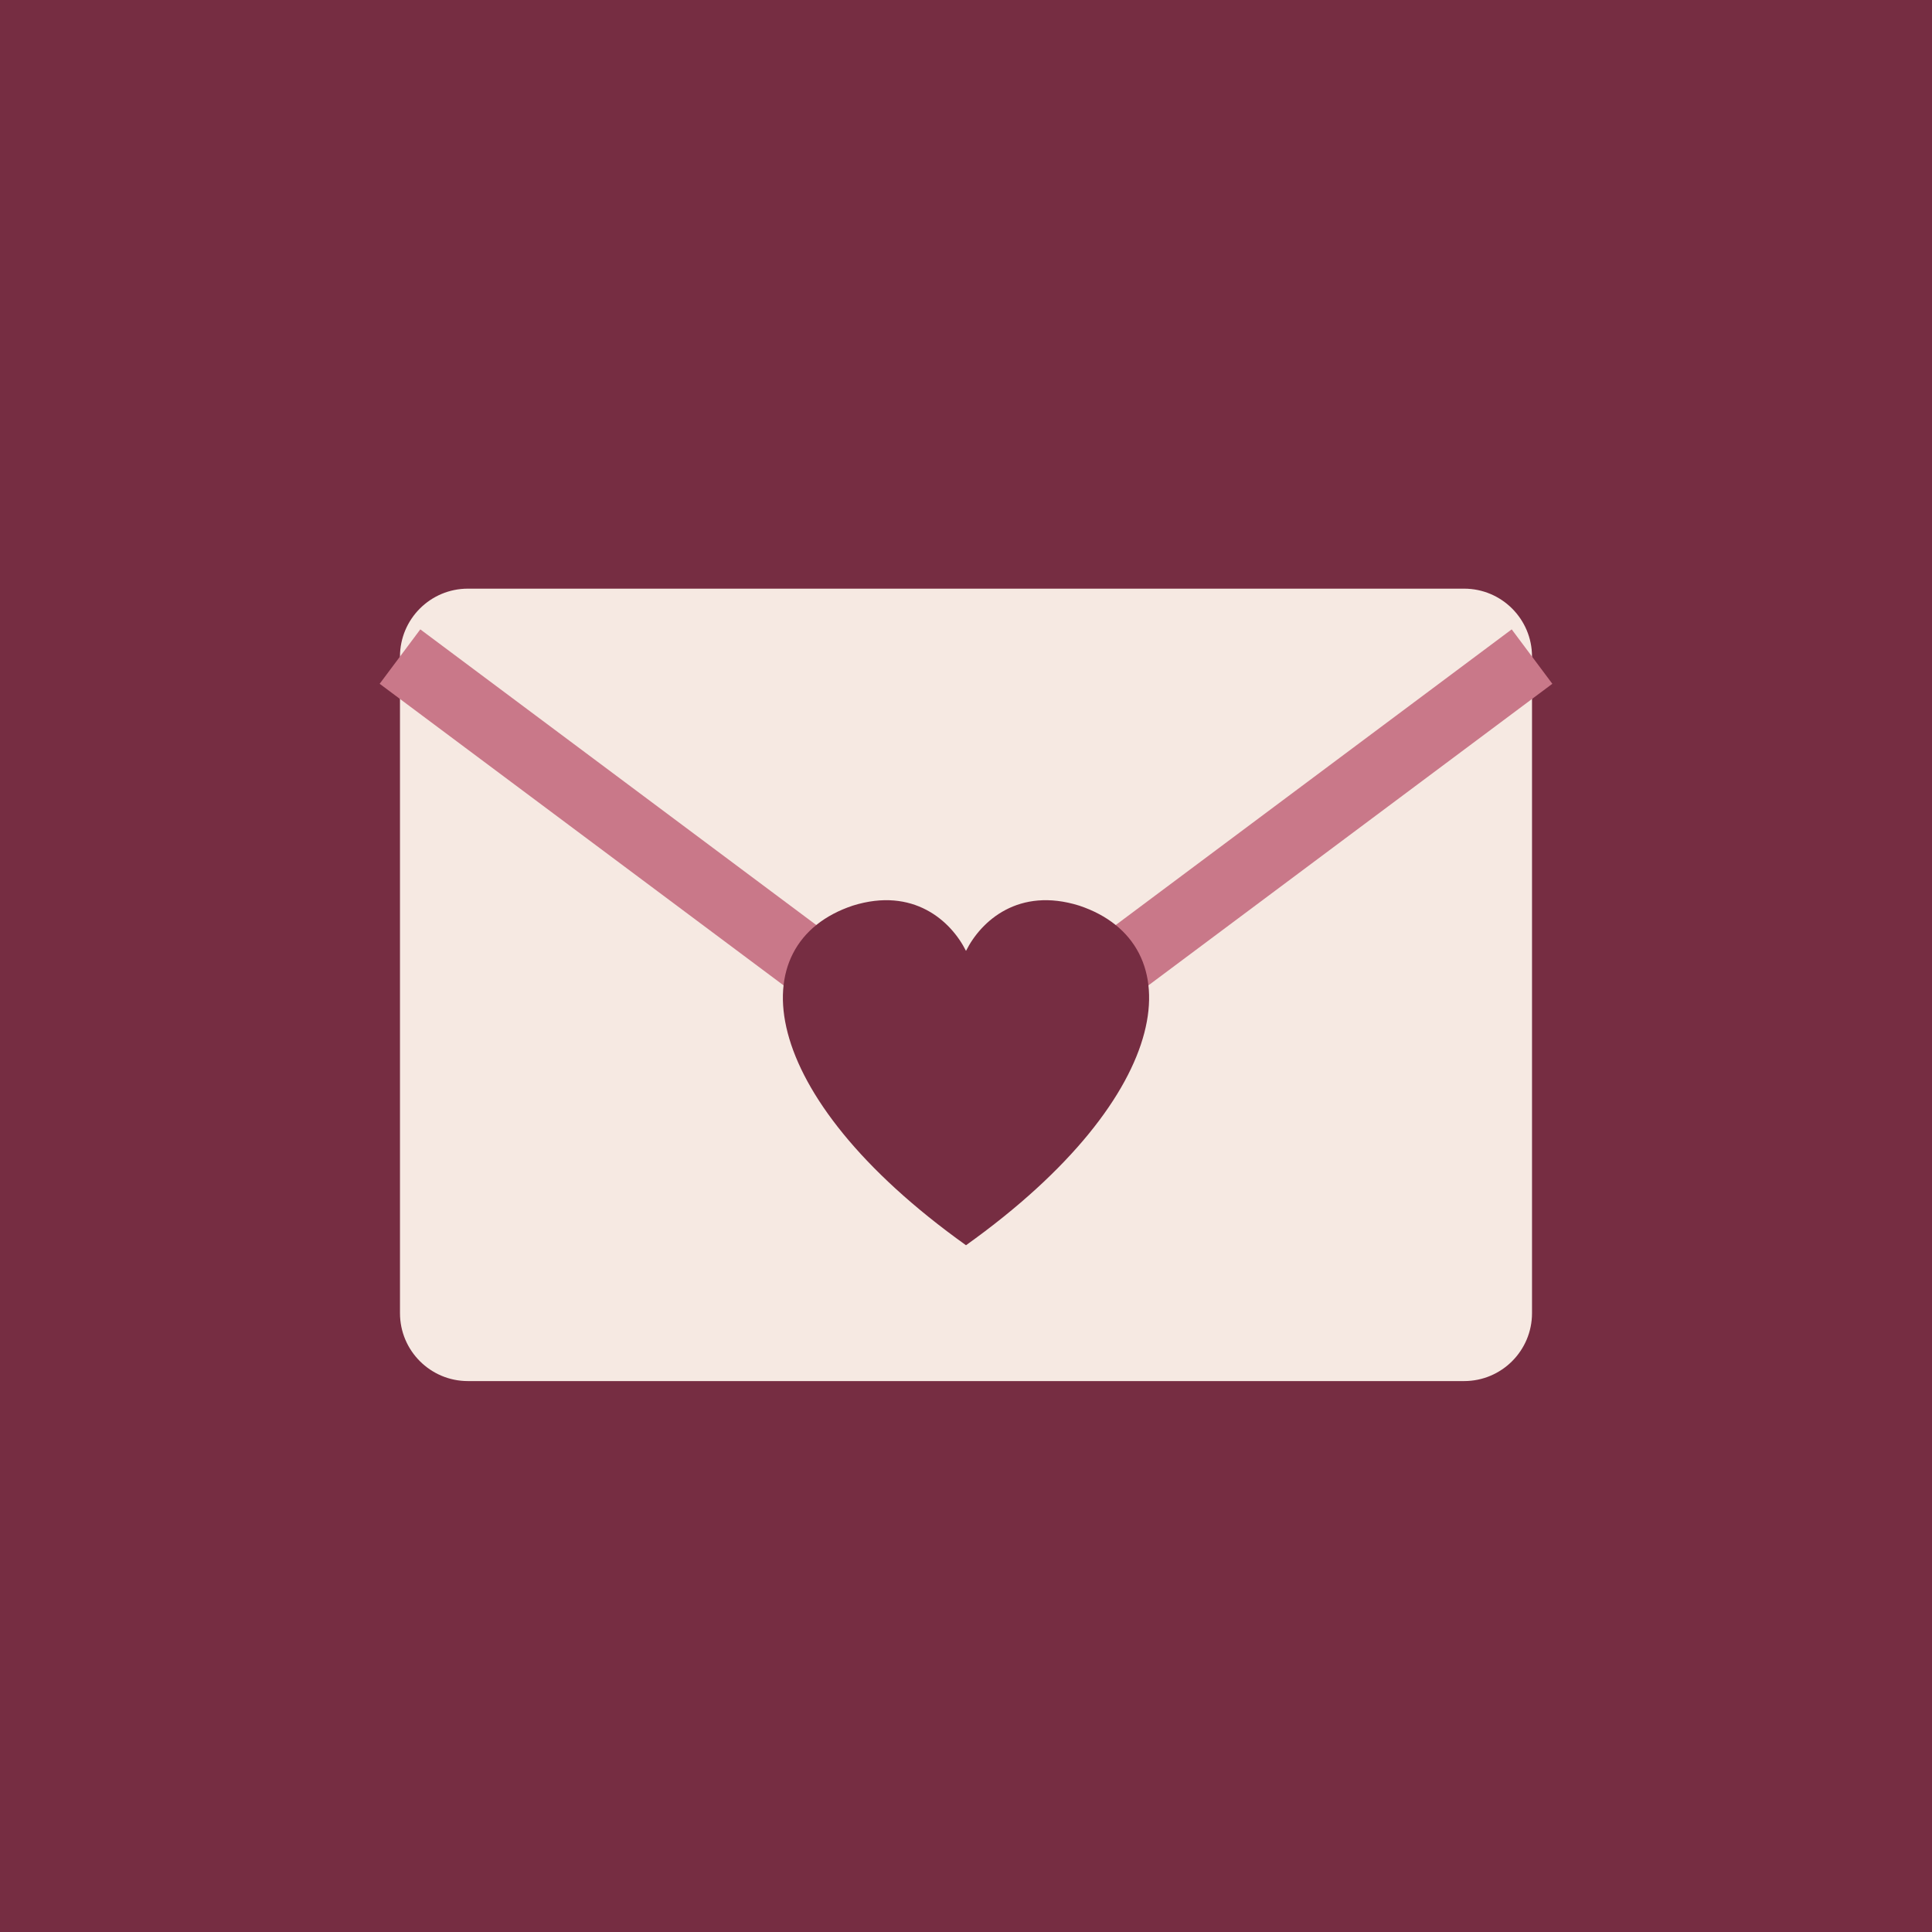
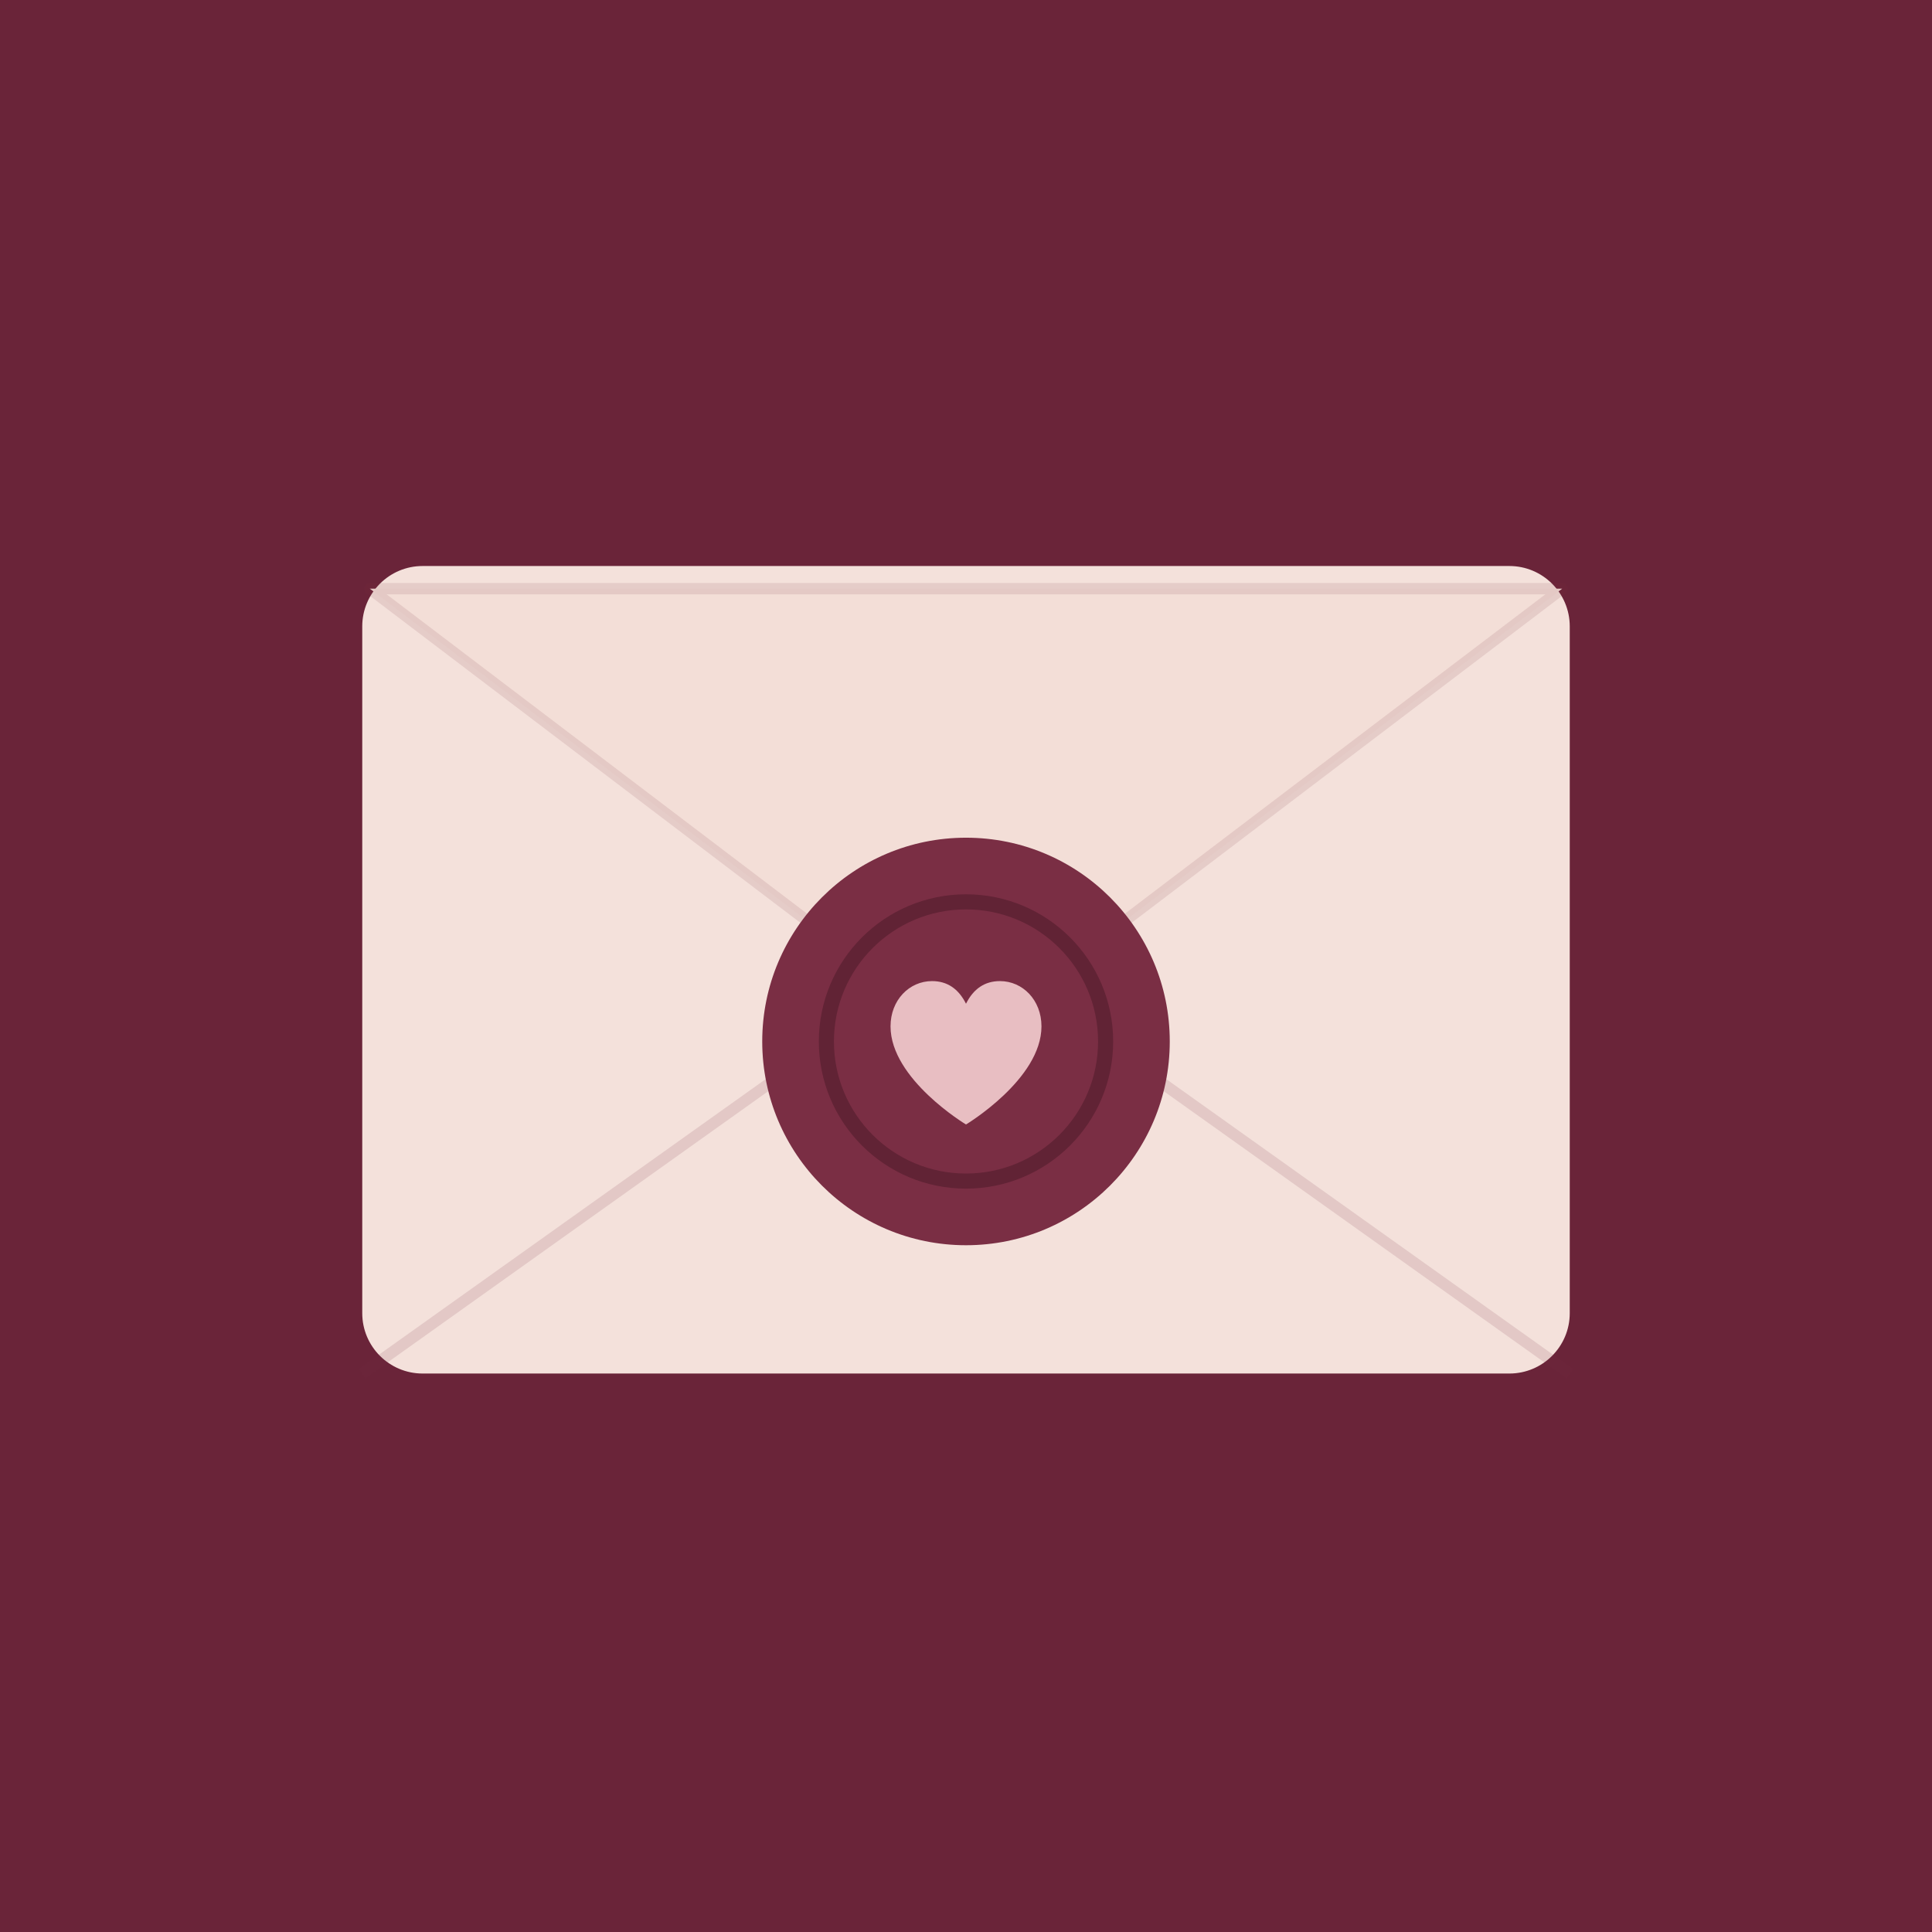
<svg xmlns="http://www.w3.org/2000/svg" viewBox="0 0 512 512">
-   <rect width="512" height="512" fill="#762D42" />
-   <rect x="106" y="156" width="300" height="210" rx="18" fill="#F6E9E2" />
-   <path d="M106 174 L256 286 L406 174" fill="none" stroke="#C97889" stroke-width="18" stroke-linejoin="round" />
-   <path d="M256 330 C 200 290, 196 250, 226 240 C 242 235, 252 244, 256 252 C 260 244, 270 235, 286 240 C 316 250, 312 290, 256 330 Z" fill="#762D42" />
+   <defs>
+     <radialGradient id="bg" cx="50%" cy="35%" r="75%">
+       <stop offset="0" stop-color="#8E3853" />
+       <stop offset=".7" stop-color="#5A1F31" />
+       <stop offset="1" stop-color="#3E1422" />
+     </radialGradient>
+     <linearGradient id="env" x1="0" y1="0" x2="0" y2="1">
+       <stop offset="0" stop-color="#F8E8E3" />
+       <stop offset="1" stop-color="#EDD2CA" />
+     </linearGradient>
+     <radialGradient id="wax" cx="38%" cy="32%" r="75%">
+       <stop offset="0" stop-color="#A8475F" />
+       <stop offset=".55" stop-color="#7A2E44" />
+       <stop offset="1" stop-color="#4A1726" />
+     </radialGradient>
+   </defs>
+   <rect width="512" height="512" fill="#6A2439" />
+   <rect x="96" y="150" width="320" height="214" rx="16" fill="#F4E1DB" />
+   <path d="M96 364 L256 250 L416 364" fill="none" stroke="#762D42" stroke-opacity=".14" stroke-width="3" />
+   <path d="M98 156 L256 276 L414 156 Z" fill="#F3DED7" stroke="#762D42" stroke-opacity=".12" stroke-width="3" stroke-linejoin="round" />
+   <circle cx="256" cy="276" r="54" fill="#7A2E44" />
+   <circle cx="256" cy="276" r="37" fill="none" stroke="#3E1220" stroke-opacity=".4" stroke-width="4" />
+   <path d="M256 298s-20-12-20-26c0-7 5-12 11-12 4 0 7 2 9 6 2-4 5-6 9-6 6 0 11 5 11 12 0 14-20 26-20 26z" fill="#F4CDD0" fill-opacity=".9" />
</svg>
